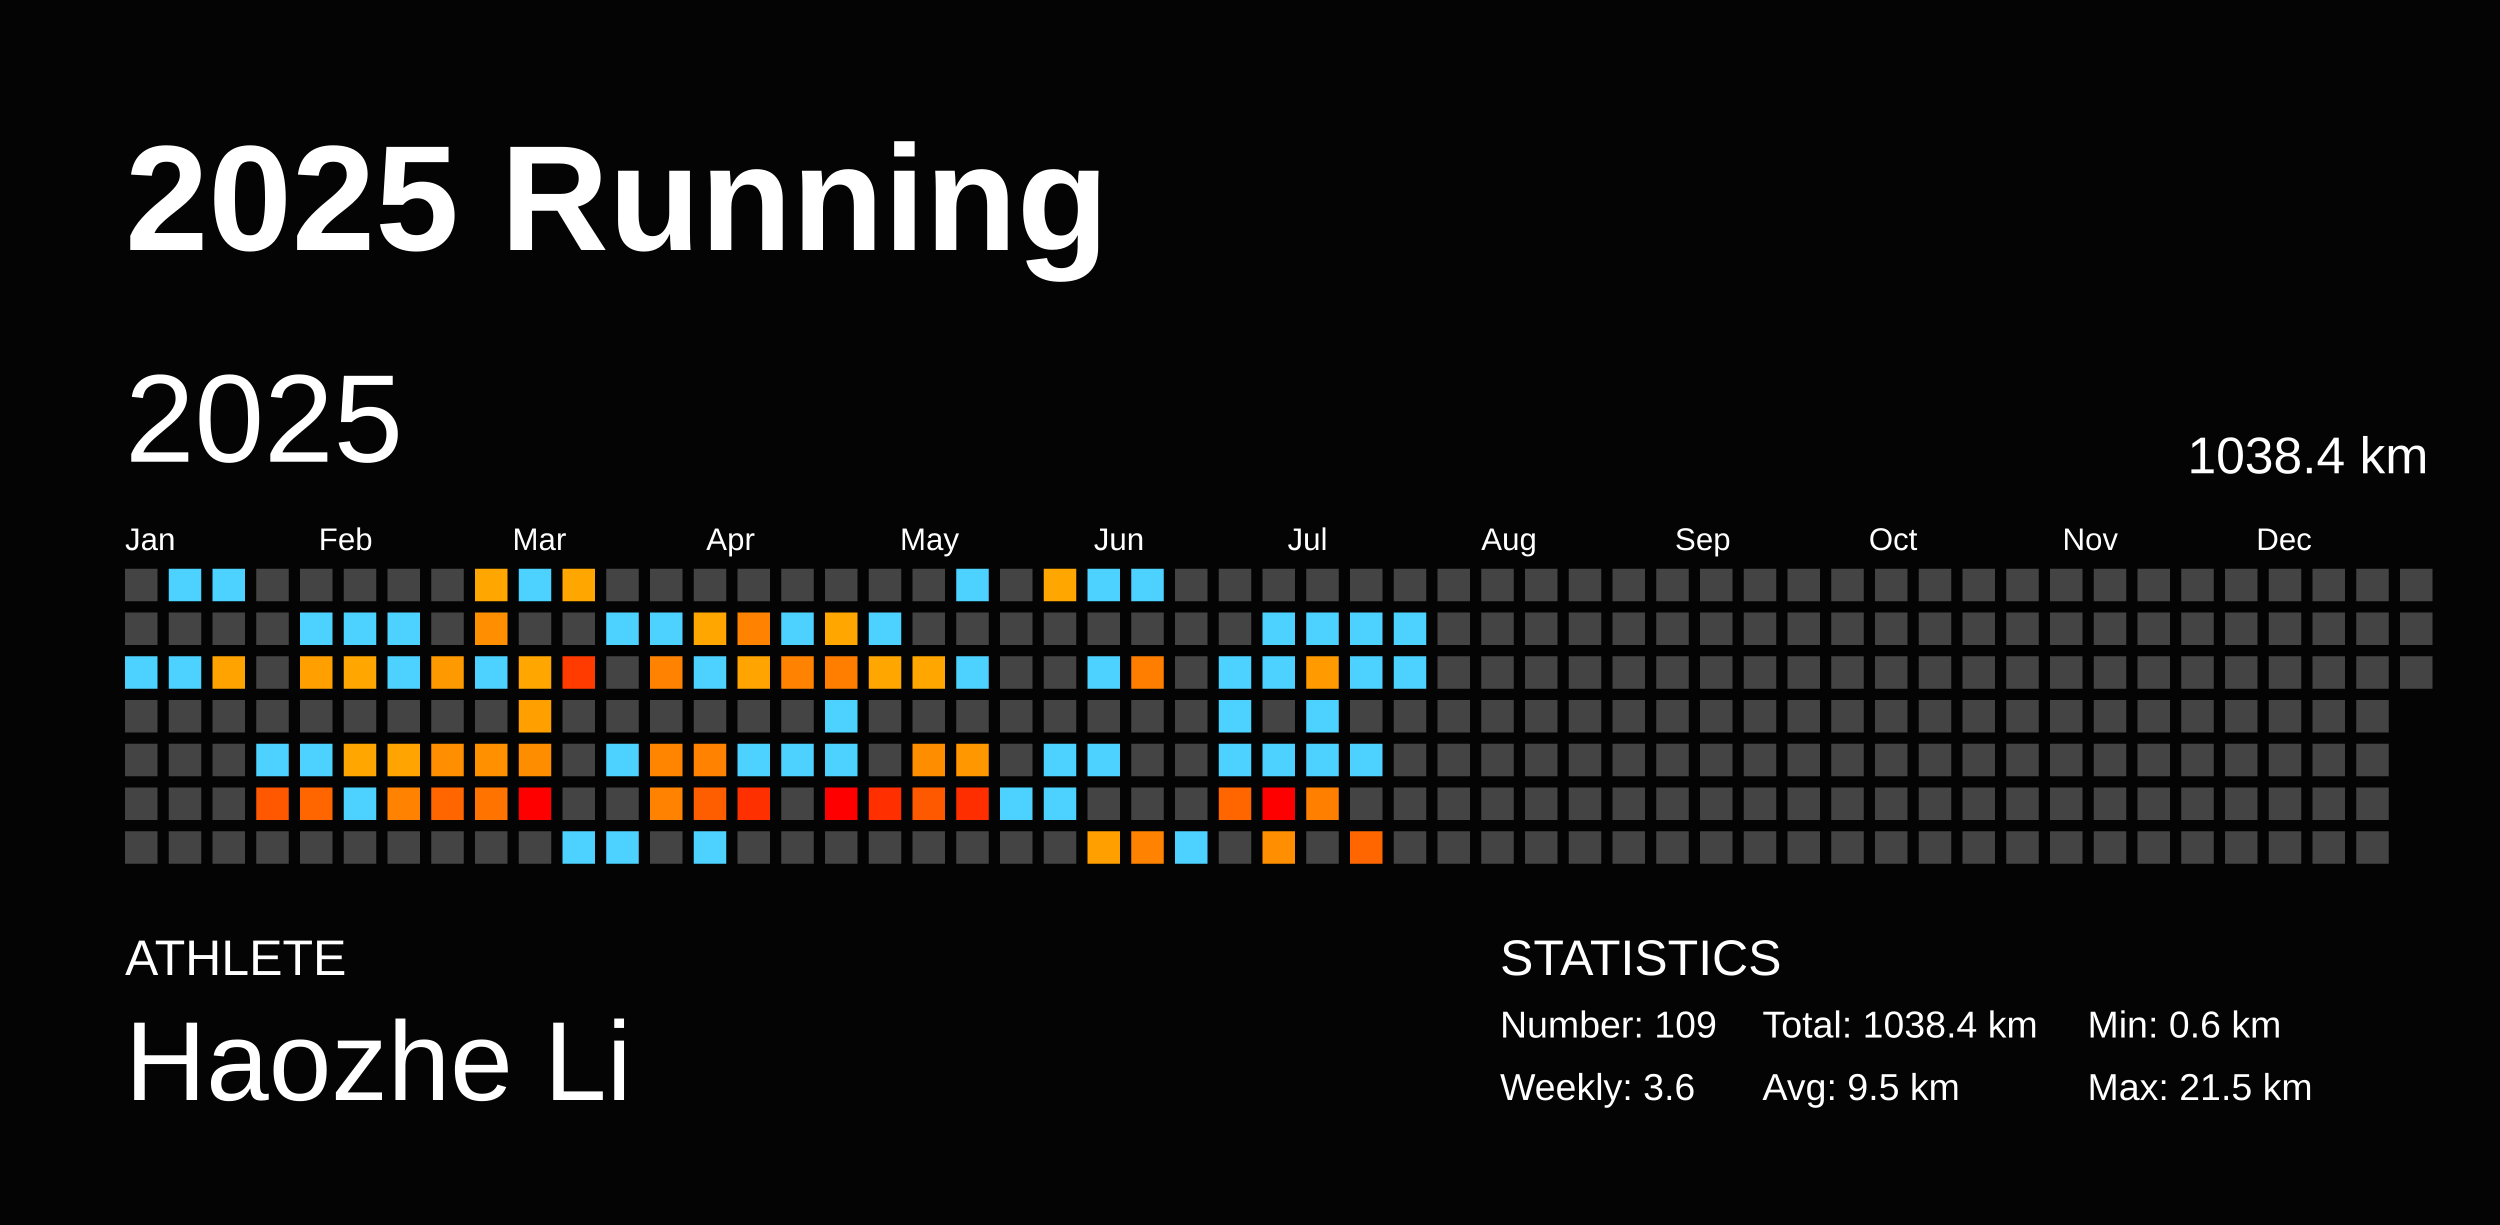
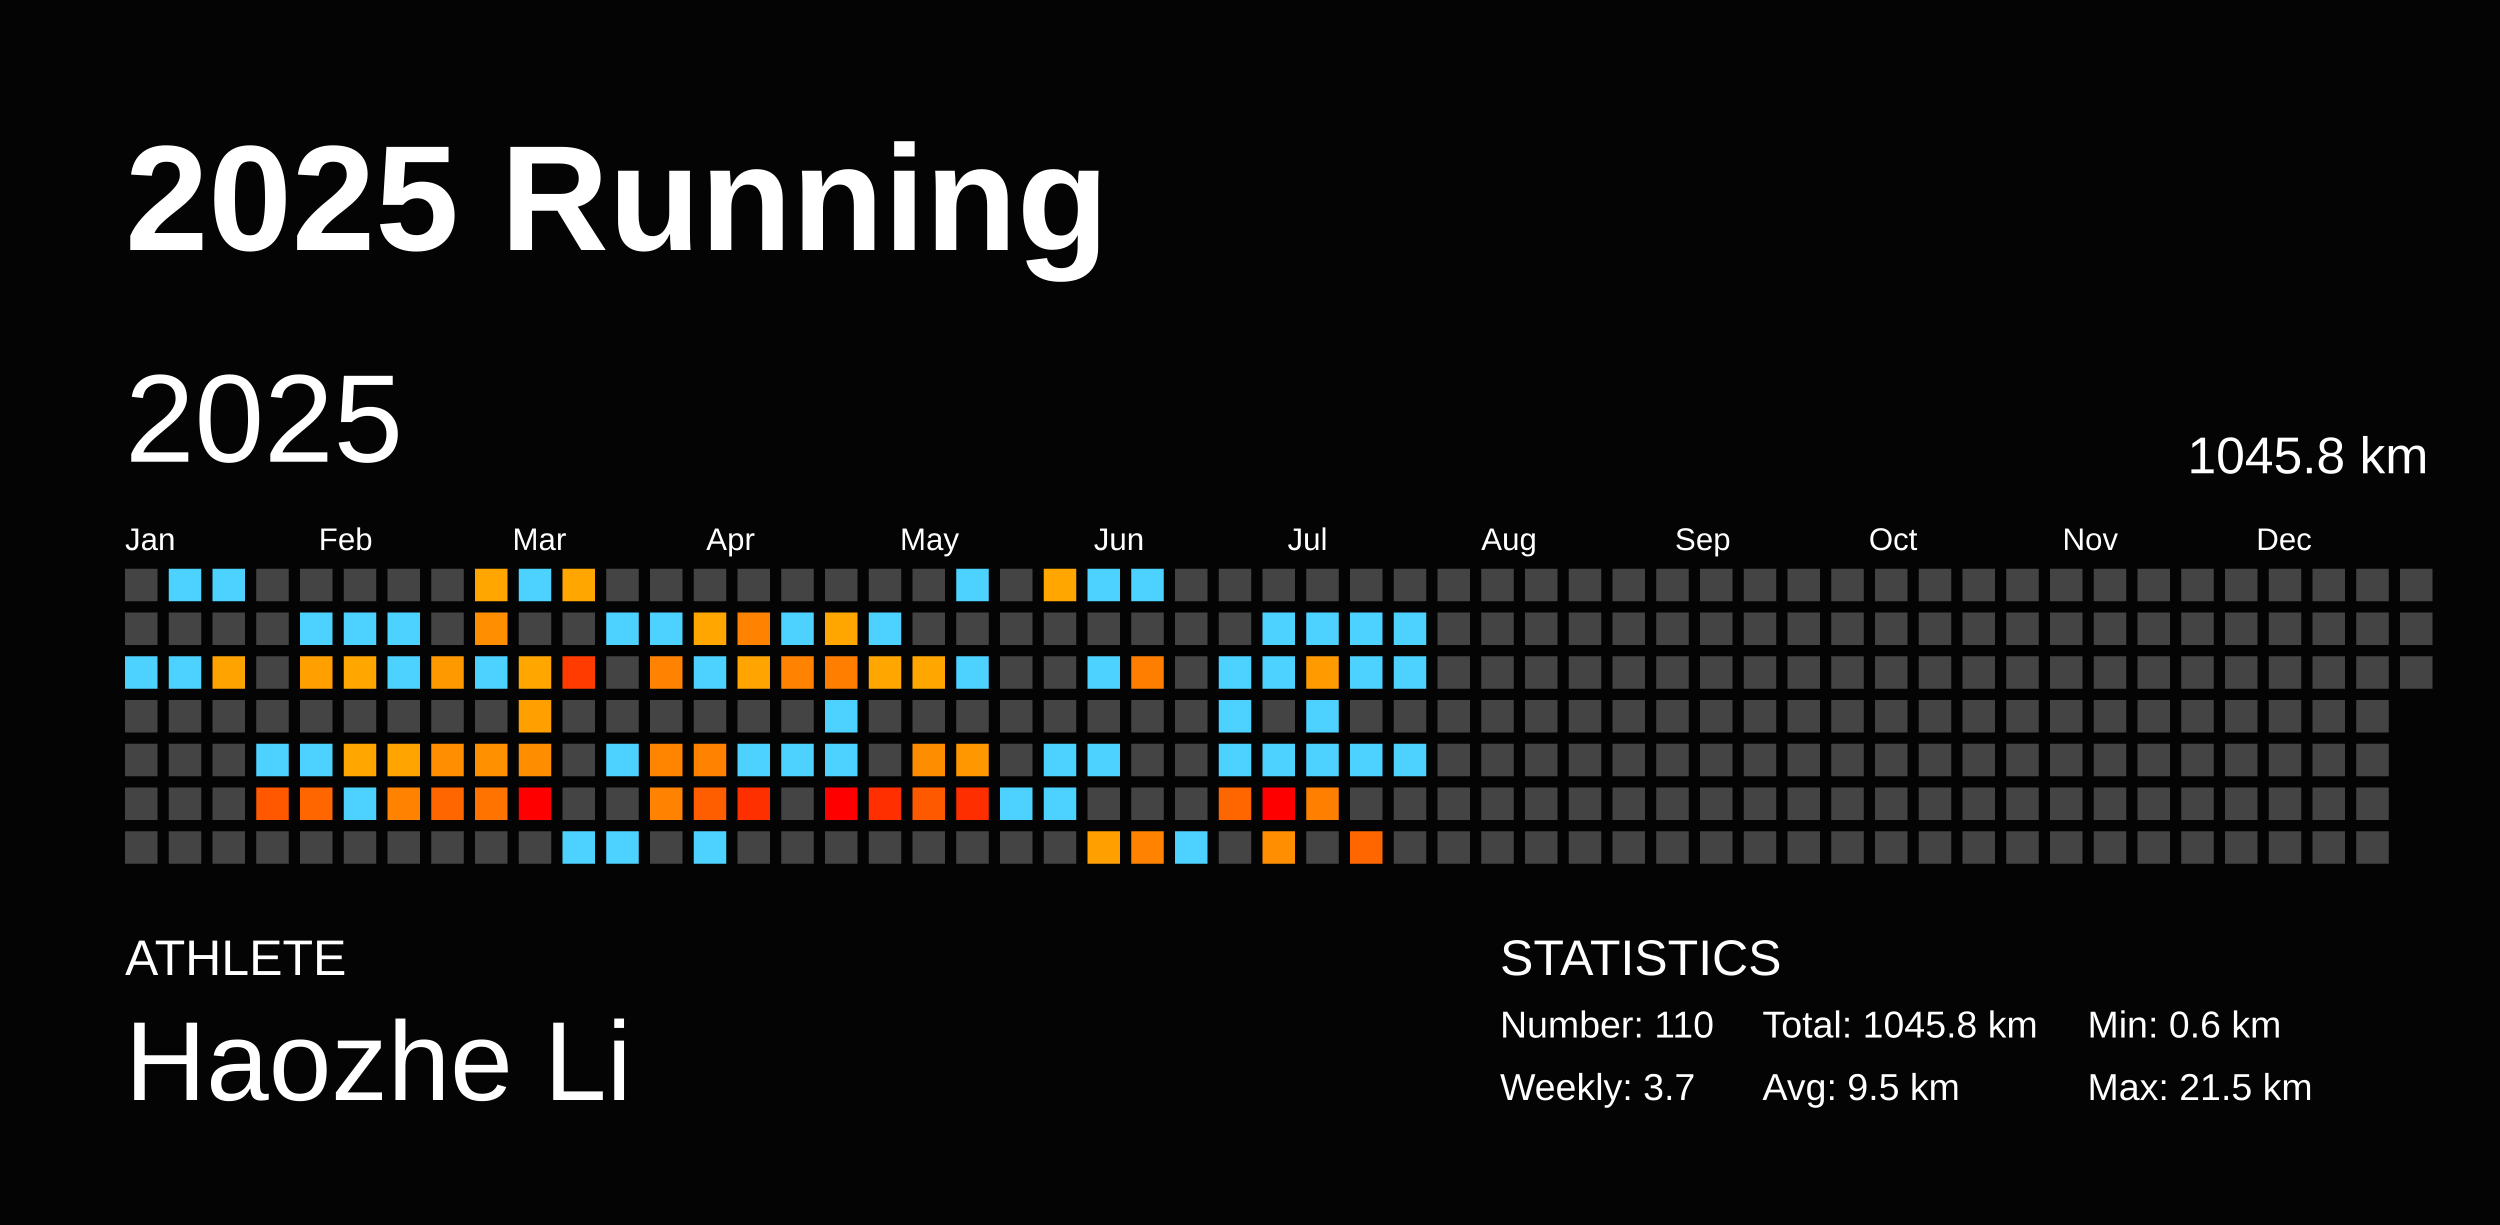
<svg xmlns="http://www.w3.org/2000/svg" baseProfile="full" height="98mm" version="1.1" viewBox="0,0,200,98" width="200mm">
  <defs />
  <rect fill="#040404" height="98" width="200" x="0" y="0" />
  <text fill="#FFFFFF" style="font-size:12px; font-family:Arial; font-weight:bold;" x="10" y="20">2025 Running</text>
  <text fill="#FFFFFF" style="font-size:4px; font-family:Arial" x="10" y="78">ATHLETE</text>
  <text fill="#FFFFFF" style="font-size:9px; font-family:Arial" x="10" y="88">Haozhe Li</text>
  <text fill="#FFFFFF" style="font-size:4px; font-family:Arial" x="120" y="78">STATISTICS</text>
-   <text fill="#FFFFFF" style="font-size:3px; font-family:Arial" x="120" y="83">Number: 109</text>
-   <text fill="#FFFFFF" style="font-size:3px; font-family:Arial" x="120" y="88">Weekly: 3.6</text>
-   <text fill="#FFFFFF" style="font-size:3px; font-family:Arial" x="141" y="83">Total: 1038.4 km</text>
+   <text fill="#FFFFFF" style="font-size:3px; font-family:Arial" x="120" y="83">Number: 110</text>
+   <text fill="#FFFFFF" style="font-size:3px; font-family:Arial" x="120" y="88">Weekly: 3.7</text>
+   <text fill="#FFFFFF" style="font-size:3px; font-family:Arial" x="141" y="83">Total: 1045.8 km</text>
  <text fill="#FFFFFF" style="font-size:3px; font-family:Arial" x="141" y="88">Avg: 9.5 km</text>
  <text fill="#FFFFFF" style="font-size:3px; font-family:Arial" x="167" y="83">Min: 0.6 km</text>
  <text fill="#FFFFFF" style="font-size:3px; font-family:Arial" x="167" y="88">Max: 21.5 km</text>
  <text dominant-baseline="hanging" fill="#FFFFFF" style="font-size:10.0px; font-family:Arial;" x="10" y="30">2025</text>
-   <text dominant-baseline="hanging" fill="#FFFFFF" style="font-size:4.125px; font-family:Arial;" x="175" y="35">1038.4 km</text>
+   <text dominant-baseline="hanging" fill="#FFFFFF" style="font-size:4.125px; font-family:Arial;" x="175" y="35">1045.8 km</text>
  <text fill="#FFFFFF" style="font-size:2.5px; font-family:Arial" x="10.0" y="44">Jan</text>
  <text fill="#FFFFFF" style="font-size:2.5px; font-family:Arial" x="25.5" y="44">Feb</text>
  <text fill="#FFFFFF" style="font-size:2.5px; font-family:Arial" x="41.0" y="44">Mar</text>
  <text fill="#FFFFFF" style="font-size:2.5px; font-family:Arial" x="56.5" y="44">Apr</text>
  <text fill="#FFFFFF" style="font-size:2.5px; font-family:Arial" x="72.0" y="44">May</text>
  <text fill="#FFFFFF" style="font-size:2.5px; font-family:Arial" x="87.5" y="44">Jun</text>
  <text fill="#FFFFFF" style="font-size:2.5px; font-family:Arial" x="103.0" y="44">Jul</text>
  <text fill="#FFFFFF" style="font-size:2.5px; font-family:Arial" x="118.5" y="44">Aug</text>
  <text fill="#FFFFFF" style="font-size:2.5px; font-family:Arial" x="134.0" y="44">Sep</text>
  <text fill="#FFFFFF" style="font-size:2.5px; font-family:Arial" x="149.5" y="44">Oct</text>
  <text fill="#FFFFFF" style="font-size:2.5px; font-family:Arial" x="165.0" y="44">Nov</text>
  <text fill="#FFFFFF" style="font-size:2.5px; font-family:Arial" x="180.5" y="44">Dec</text>
  <rect fill="#444444" height="2.6" width="2.6" x="10.0" y="45.5" />
  <rect fill="#444444" height="2.6" width="2.6" x="10.0" y="49.0" />
  <rect fill="#4dd2ff" height="2.6" width="2.6" x="10.0" y="52.5" />
  <rect fill="#444444" height="2.6" width="2.6" x="10.0" y="56.0" />
  <rect fill="#444444" height="2.6" width="2.6" x="10.0" y="59.5" />
  <rect fill="#444444" height="2.6" width="2.6" x="10.0" y="63.0" />
  <rect fill="#444444" height="2.6" width="2.6" x="10.0" y="66.5" />
  <rect fill="#4dd2ff" height="2.6" width="2.6" x="13.5" y="45.5" />
  <rect fill="#444444" height="2.6" width="2.6" x="13.5" y="49.0" />
  <rect fill="#4dd2ff" height="2.6" width="2.6" x="13.5" y="52.5" />
  <rect fill="#444444" height="2.6" width="2.6" x="13.5" y="56.0" />
  <rect fill="#444444" height="2.6" width="2.6" x="13.5" y="59.5" />
  <rect fill="#444444" height="2.6" width="2.6" x="13.5" y="63.0" />
  <rect fill="#444444" height="2.6" width="2.6" x="13.5" y="66.5" />
  <rect fill="#4dd2ff" height="2.6" width="2.6" x="17.0" y="45.5" />
  <rect fill="#444444" height="2.6" width="2.6" x="17.0" y="49.0" />
  <rect fill="#ffa300" height="2.6" width="2.6" x="17.0" y="52.5" />
  <rect fill="#444444" height="2.6" width="2.6" x="17.0" y="56.0" />
  <rect fill="#444444" height="2.6" width="2.6" x="17.0" y="59.5" />
  <rect fill="#444444" height="2.6" width="2.6" x="17.0" y="63.0" />
  <rect fill="#444444" height="2.6" width="2.6" x="17.0" y="66.5" />
  <rect fill="#444444" height="2.6" width="2.6" x="20.5" y="45.5" />
  <rect fill="#444444" height="2.6" width="2.6" x="20.5" y="49.0" />
  <rect fill="#444444" height="2.6" width="2.6" x="20.5" y="52.5" />
  <rect fill="#444444" height="2.6" width="2.6" x="20.5" y="56.0" />
  <rect fill="#4dd2ff" height="2.6" width="2.6" x="20.5" y="59.5" />
  <rect fill="#ff5800" height="2.6" width="2.6" x="20.5" y="63.0" />
  <rect fill="#444444" height="2.6" width="2.6" x="20.5" y="66.5" />
  <rect fill="#444444" height="2.6" width="2.6" x="24.0" y="45.5" />
  <rect fill="#4dd2ff" height="2.6" width="2.6" x="24.0" y="49.0" />
  <rect fill="#ffa000" height="2.6" width="2.6" x="24.0" y="52.5" />
  <rect fill="#444444" height="2.6" width="2.6" x="24.0" y="56.0" />
  <rect fill="#4dd2ff" height="2.6" width="2.6" x="24.0" y="59.5" />
  <rect fill="#ff6600" height="2.6" width="2.6" x="24.0" y="63.0" />
  <rect fill="#444444" height="2.6" width="2.6" x="24.0" y="66.5" />
  <rect fill="#444444" height="2.6" width="2.6" x="27.5" y="45.5" />
  <rect fill="#4dd2ff" height="2.6" width="2.6" x="27.5" y="49.0" />
  <rect fill="#ffa600" height="2.6" width="2.6" x="27.5" y="52.5" />
  <rect fill="#444444" height="2.6" width="2.6" x="27.5" y="56.0" />
  <rect fill="#ffa600" height="2.6" width="2.6" x="27.5" y="59.5" />
  <rect fill="#4dd2ff" height="2.6" width="2.6" x="27.5" y="63.0" />
  <rect fill="#444444" height="2.6" width="2.6" x="27.5" y="66.5" />
  <rect fill="#444444" height="2.6" width="2.6" x="31.0" y="45.5" />
  <rect fill="#4dd2ff" height="2.6" width="2.6" x="31.0" y="49.0" />
  <rect fill="#4dd2ff" height="2.6" width="2.6" x="31.0" y="52.5" />
  <rect fill="#444444" height="2.6" width="2.6" x="31.0" y="56.0" />
  <rect fill="#ffa400" height="2.6" width="2.6" x="31.0" y="59.5" />
  <rect fill="#ff8300" height="2.6" width="2.6" x="31.0" y="63.0" />
  <rect fill="#444444" height="2.6" width="2.6" x="31.0" y="66.5" />
  <rect fill="#444444" height="2.6" width="2.6" x="34.5" y="45.5" />
  <rect fill="#444444" height="2.6" width="2.6" x="34.5" y="49.0" />
  <rect fill="#ff9900" height="2.6" width="2.6" x="34.5" y="52.5" />
  <rect fill="#444444" height="2.6" width="2.6" x="34.5" y="56.0" />
  <rect fill="#ff8f00" height="2.6" width="2.6" x="34.5" y="59.5" />
  <rect fill="#ff6600" height="2.6" width="2.6" x="34.5" y="63.0" />
  <rect fill="#444444" height="2.6" width="2.6" x="34.5" y="66.5" />
  <rect fill="#ffa700" height="2.6" width="2.6" x="38.0" y="45.5" />
  <rect fill="#ff8f00" height="2.6" width="2.6" x="38.0" y="49.0" />
  <rect fill="#4dd2ff" height="2.6" width="2.6" x="38.0" y="52.5" />
  <rect fill="#444444" height="2.6" width="2.6" x="38.0" y="56.0" />
  <rect fill="#ff9100" height="2.6" width="2.6" x="38.0" y="59.5" />
  <rect fill="#ff7400" height="2.6" width="2.6" x="38.0" y="63.0" />
  <rect fill="#444444" height="2.6" width="2.6" x="38.0" y="66.5" />
  <rect fill="#4dd2ff" height="2.6" width="2.6" x="41.5" y="45.5" />
  <rect fill="#444444" height="2.6" width="2.6" x="41.5" y="49.0" />
  <rect fill="#ffa700" height="2.6" width="2.6" x="41.5" y="52.5" />
  <rect fill="#ff9f00" height="2.6" width="2.6" x="41.5" y="56.0" />
  <rect fill="#ff8d00" height="2.6" width="2.6" x="41.5" y="59.5" />
  <rect fill="red" height="2.6" width="2.6" x="41.5" y="63.0" />
  <rect fill="#444444" height="2.6" width="2.6" x="41.5" y="66.5" />
  <rect fill="#ffa700" height="2.6" width="2.6" x="45.0" y="45.5" />
  <rect fill="#444444" height="2.6" width="2.6" x="45.0" y="49.0" />
  <rect fill="#ff3b00" height="2.6" width="2.6" x="45.0" y="52.5" />
  <rect fill="#444444" height="2.6" width="2.6" x="45.0" y="56.0" />
  <rect fill="#444444" height="2.6" width="2.6" x="45.0" y="59.5" />
  <rect fill="#444444" height="2.6" width="2.6" x="45.0" y="63.0" />
  <rect fill="#4dd2ff" height="2.6" width="2.6" x="45.0" y="66.5" />
  <rect fill="#444444" height="2.6" width="2.6" x="48.5" y="45.5" />
  <rect fill="#4dd2ff" height="2.6" width="2.6" x="48.5" y="49.0" />
  <rect fill="#444444" height="2.6" width="2.6" x="48.5" y="52.5" />
  <rect fill="#444444" height="2.6" width="2.6" x="48.5" y="56.0" />
  <rect fill="#4dd2ff" height="2.6" width="2.6" x="48.5" y="59.5" />
  <rect fill="#444444" height="2.6" width="2.6" x="48.5" y="63.0" />
  <rect fill="#4dd2ff" height="2.6" width="2.6" x="48.5" y="66.5" />
  <rect fill="#444444" height="2.6" width="2.6" x="52.0" y="45.5" />
  <rect fill="#4dd2ff" height="2.6" width="2.6" x="52.0" y="49.0" />
  <rect fill="#ff8300" height="2.6" width="2.6" x="52.0" y="52.5" />
  <rect fill="#444444" height="2.6" width="2.6" x="52.0" y="56.0" />
  <rect fill="#ff8400" height="2.6" width="2.6" x="52.0" y="59.5" />
  <rect fill="#ff8300" height="2.6" width="2.6" x="52.0" y="63.0" />
  <rect fill="#444444" height="2.6" width="2.6" x="52.0" y="66.5" />
  <rect fill="#444444" height="2.6" width="2.6" x="55.5" y="45.5" />
  <rect fill="#ffa600" height="2.6" width="2.6" x="55.5" y="49.0" />
  <rect fill="#4dd2ff" height="2.6" width="2.6" x="55.5" y="52.5" />
  <rect fill="#444444" height="2.6" width="2.6" x="55.5" y="56.0" />
  <rect fill="#ff8300" height="2.6" width="2.6" x="55.5" y="59.5" />
  <rect fill="#ff5e00" height="2.6" width="2.6" x="55.5" y="63.0" />
  <rect fill="#4dd2ff" height="2.6" width="2.6" x="55.5" y="66.5" />
  <rect fill="#444444" height="2.6" width="2.6" x="59.0" y="45.5" />
  <rect fill="#ff8200" height="2.6" width="2.6" x="59.0" y="49.0" />
  <rect fill="#ffa400" height="2.6" width="2.6" x="59.0" y="52.5" />
  <rect fill="#444444" height="2.6" width="2.6" x="59.0" y="56.0" />
  <rect fill="#4dd2ff" height="2.6" width="2.6" x="59.0" y="59.5" />
  <rect fill="#ff3000" height="2.6" width="2.6" x="59.0" y="63.0" />
  <rect fill="#444444" height="2.6" width="2.6" x="59.0" y="66.5" />
  <rect fill="#444444" height="2.6" width="2.6" x="62.5" y="45.5" />
  <rect fill="#4dd2ff" height="2.6" width="2.6" x="62.5" y="49.0" />
  <rect fill="#ff8300" height="2.6" width="2.6" x="62.5" y="52.5" />
  <rect fill="#444444" height="2.6" width="2.6" x="62.5" y="56.0" />
  <rect fill="#4dd2ff" height="2.6" width="2.6" x="62.5" y="59.5" />
  <rect fill="#444444" height="2.6" width="2.6" x="62.5" y="63.0" />
  <rect fill="#444444" height="2.6" width="2.6" x="62.5" y="66.5" />
  <rect fill="#444444" height="2.6" width="2.6" x="66.0" y="45.5" />
  <rect fill="#ffa600" height="2.6" width="2.6" x="66.0" y="49.0" />
  <rect fill="#ff7e00" height="2.6" width="2.6" x="66.0" y="52.5" />
  <rect fill="#4dd2ff" height="2.6" width="2.6" x="66.0" y="56.0" />
  <rect fill="#4dd2ff" height="2.6" width="2.6" x="66.0" y="59.5" />
  <rect fill="red" height="2.6" width="2.6" x="66.0" y="63.0" />
  <rect fill="#444444" height="2.6" width="2.6" x="66.0" y="66.5" />
  <rect fill="#444444" height="2.6" width="2.6" x="69.5" y="45.5" />
  <rect fill="#4dd2ff" height="2.6" width="2.6" x="69.5" y="49.0" />
  <rect fill="#ffa700" height="2.6" width="2.6" x="69.5" y="52.5" />
  <rect fill="#444444" height="2.6" width="2.6" x="69.5" y="56.0" />
  <rect fill="#444444" height="2.6" width="2.6" x="69.5" y="59.5" />
  <rect fill="#ff2f00" height="2.6" width="2.6" x="69.5" y="63.0" />
  <rect fill="#444444" height="2.6" width="2.6" x="69.5" y="66.5" />
  <rect fill="#444444" height="2.6" width="2.6" x="73.0" y="45.5" />
  <rect fill="#444444" height="2.6" width="2.6" x="73.0" y="49.0" />
  <rect fill="#ffa700" height="2.6" width="2.6" x="73.0" y="52.5" />
  <rect fill="#444444" height="2.6" width="2.6" x="73.0" y="56.0" />
  <rect fill="#ff8d00" height="2.6" width="2.6" x="73.0" y="59.5" />
  <rect fill="#ff5900" height="2.6" width="2.6" x="73.0" y="63.0" />
  <rect fill="#444444" height="2.6" width="2.6" x="73.0" y="66.5" />
  <rect fill="#4dd2ff" height="2.6" width="2.6" x="76.5" y="45.5" />
  <rect fill="#444444" height="2.6" width="2.6" x="76.5" y="49.0" />
  <rect fill="#4dd2ff" height="2.6" width="2.6" x="76.5" y="52.5" />
  <rect fill="#444444" height="2.6" width="2.6" x="76.5" y="56.0" />
  <rect fill="#ff9700" height="2.6" width="2.6" x="76.5" y="59.5" />
  <rect fill="#ff2e00" height="2.6" width="2.6" x="76.5" y="63.0" />
  <rect fill="#444444" height="2.6" width="2.6" x="76.5" y="66.5" />
  <rect fill="#444444" height="2.6" width="2.6" x="80.0" y="45.5" />
  <rect fill="#444444" height="2.6" width="2.6" x="80.0" y="49.0" />
  <rect fill="#444444" height="2.6" width="2.6" x="80.0" y="52.5" />
  <rect fill="#444444" height="2.6" width="2.6" x="80.0" y="56.0" />
  <rect fill="#444444" height="2.6" width="2.6" x="80.0" y="59.5" />
  <rect fill="#4dd2ff" height="2.6" width="2.6" x="80.0" y="63.0" />
  <rect fill="#444444" height="2.6" width="2.6" x="80.0" y="66.5" />
  <rect fill="#ffa700" height="2.6" width="2.6" x="83.5" y="45.5" />
  <rect fill="#444444" height="2.6" width="2.6" x="83.5" y="49.0" />
  <rect fill="#444444" height="2.6" width="2.6" x="83.5" y="52.5" />
  <rect fill="#444444" height="2.6" width="2.6" x="83.5" y="56.0" />
  <rect fill="#4dd2ff" height="2.6" width="2.6" x="83.5" y="59.5" />
  <rect fill="#4dd2ff" height="2.6" width="2.6" x="83.5" y="63.0" />
  <rect fill="#444444" height="2.6" width="2.6" x="83.5" y="66.5" />
  <rect fill="#4dd2ff" height="2.6" width="2.6" x="87.0" y="45.5" />
  <rect fill="#444444" height="2.6" width="2.6" x="87.0" y="49.0" />
  <rect fill="#4dd2ff" height="2.6" width="2.6" x="87.0" y="52.5" />
  <rect fill="#444444" height="2.6" width="2.6" x="87.0" y="56.0" />
  <rect fill="#4dd2ff" height="2.6" width="2.6" x="87.0" y="59.5" />
  <rect fill="#444444" height="2.6" width="2.6" x="87.0" y="63.0" />
  <rect fill="#ffa000" height="2.6" width="2.6" x="87.0" y="66.5" />
  <rect fill="#4dd2ff" height="2.6" width="2.6" x="90.5" y="45.5" />
  <rect fill="#444444" height="2.6" width="2.6" x="90.5" y="49.0" />
  <rect fill="#ff7e00" height="2.6" width="2.6" x="90.5" y="52.5" />
  <rect fill="#444444" height="2.6" width="2.6" x="90.5" y="56.0" />
  <rect fill="#444444" height="2.6" width="2.6" x="90.5" y="59.5" />
  <rect fill="#444444" height="2.6" width="2.6" x="90.5" y="63.0" />
  <rect fill="#ff8200" height="2.6" width="2.6" x="90.5" y="66.5" />
  <rect fill="#444444" height="2.6" width="2.6" x="94.0" y="45.5" />
  <rect fill="#444444" height="2.6" width="2.6" x="94.0" y="49.0" />
  <rect fill="#444444" height="2.6" width="2.6" x="94.0" y="52.5" />
  <rect fill="#444444" height="2.6" width="2.6" x="94.0" y="56.0" />
  <rect fill="#444444" height="2.6" width="2.6" x="94.0" y="59.5" />
  <rect fill="#444444" height="2.6" width="2.6" x="94.0" y="63.0" />
  <rect fill="#4dd2ff" height="2.6" width="2.6" x="94.0" y="66.5" />
  <rect fill="#444444" height="2.6" width="2.6" x="97.5" y="45.5" />
  <rect fill="#444444" height="2.6" width="2.6" x="97.5" y="49.0" />
  <rect fill="#4dd2ff" height="2.6" width="2.6" x="97.5" y="52.5" />
  <rect fill="#4dd2ff" height="2.6" width="2.6" x="97.5" y="56.0" />
  <rect fill="#4dd2ff" height="2.6" width="2.6" x="97.5" y="59.5" />
  <rect fill="#ff6600" height="2.6" width="2.6" x="97.5" y="63.0" />
  <rect fill="#444444" height="2.6" width="2.6" x="97.5" y="66.5" />
  <rect fill="#444444" height="2.6" width="2.6" x="101.0" y="45.5" />
  <rect fill="#4dd2ff" height="2.6" width="2.6" x="101.0" y="49.0" />
  <rect fill="#4dd2ff" height="2.6" width="2.6" x="101.0" y="52.5" />
  <rect fill="#444444" height="2.6" width="2.6" x="101.0" y="56.0" />
  <rect fill="#4dd2ff" height="2.6" width="2.6" x="101.0" y="59.5" />
  <rect fill="red" height="2.6" width="2.6" x="101.0" y="63.0" />
  <rect fill="#ff8f00" height="2.6" width="2.6" x="101.0" y="66.5" />
  <rect fill="#444444" height="2.6" width="2.6" x="104.5" y="45.5" />
  <rect fill="#4dd2ff" height="2.6" width="2.6" x="104.5" y="49.0" />
  <rect fill="#ff9a00" height="2.6" width="2.6" x="104.5" y="52.5" />
  <rect fill="#4dd2ff" height="2.6" width="2.6" x="104.5" y="56.0" />
  <rect fill="#4dd2ff" height="2.6" width="2.6" x="104.5" y="59.5" />
  <rect fill="#ff8000" height="2.6" width="2.6" x="104.5" y="63.0" />
  <rect fill="#444444" height="2.6" width="2.6" x="104.5" y="66.5" />
  <rect fill="#444444" height="2.6" width="2.6" x="108.0" y="45.5" />
  <rect fill="#4dd2ff" height="2.6" width="2.6" x="108.0" y="49.0" />
  <rect fill="#4dd2ff" height="2.6" width="2.6" x="108.0" y="52.5" />
  <rect fill="#444444" height="2.6" width="2.6" x="108.0" y="56.0" />
  <rect fill="#4dd2ff" height="2.6" width="2.6" x="108.0" y="59.5" />
  <rect fill="#444444" height="2.6" width="2.6" x="108.0" y="63.0" />
  <rect fill="#ff6600" height="2.6" width="2.6" x="108.0" y="66.5" />
  <rect fill="#444444" height="2.6" width="2.6" x="111.5" y="45.5" />
  <rect fill="#4dd2ff" height="2.6" width="2.6" x="111.5" y="49.0" />
  <rect fill="#4dd2ff" height="2.6" width="2.6" x="111.5" y="52.5" />
  <rect fill="#444444" height="2.6" width="2.6" x="111.5" y="56.0" />
-   <rect fill="#444444" height="2.6" width="2.6" x="111.5" y="59.5" />
+   <rect fill="#4dd2ff" height="2.6" width="2.6" x="111.5" y="59.5" />
  <rect fill="#444444" height="2.6" width="2.6" x="111.5" y="63.0" />
  <rect fill="#444444" height="2.6" width="2.6" x="111.5" y="66.5" />
  <rect fill="#444444" height="2.6" width="2.6" x="115.0" y="45.5" />
  <rect fill="#444444" height="2.6" width="2.6" x="115.0" y="49.0" />
  <rect fill="#444444" height="2.6" width="2.6" x="115.0" y="52.5" />
  <rect fill="#444444" height="2.6" width="2.6" x="115.0" y="56.0" />
  <rect fill="#444444" height="2.6" width="2.6" x="115.0" y="59.5" />
  <rect fill="#444444" height="2.6" width="2.6" x="115.0" y="63.0" />
  <rect fill="#444444" height="2.6" width="2.6" x="115.0" y="66.5" />
  <rect fill="#444444" height="2.6" width="2.6" x="118.5" y="45.5" />
  <rect fill="#444444" height="2.6" width="2.6" x="118.5" y="49.0" />
  <rect fill="#444444" height="2.6" width="2.6" x="118.5" y="52.5" />
  <rect fill="#444444" height="2.6" width="2.6" x="118.5" y="56.0" />
  <rect fill="#444444" height="2.6" width="2.6" x="118.5" y="59.5" />
  <rect fill="#444444" height="2.6" width="2.6" x="118.5" y="63.0" />
  <rect fill="#444444" height="2.6" width="2.6" x="118.5" y="66.5" />
  <rect fill="#444444" height="2.6" width="2.6" x="122.0" y="45.5" />
  <rect fill="#444444" height="2.6" width="2.6" x="122.0" y="49.0" />
  <rect fill="#444444" height="2.6" width="2.6" x="122.0" y="52.5" />
  <rect fill="#444444" height="2.6" width="2.6" x="122.0" y="56.0" />
  <rect fill="#444444" height="2.6" width="2.6" x="122.0" y="59.5" />
  <rect fill="#444444" height="2.6" width="2.6" x="122.0" y="63.0" />
  <rect fill="#444444" height="2.6" width="2.6" x="122.0" y="66.5" />
  <rect fill="#444444" height="2.6" width="2.6" x="125.5" y="45.5" />
  <rect fill="#444444" height="2.6" width="2.6" x="125.5" y="49.0" />
  <rect fill="#444444" height="2.6" width="2.6" x="125.5" y="52.5" />
  <rect fill="#444444" height="2.6" width="2.6" x="125.5" y="56.0" />
  <rect fill="#444444" height="2.6" width="2.6" x="125.5" y="59.5" />
  <rect fill="#444444" height="2.6" width="2.6" x="125.5" y="63.0" />
  <rect fill="#444444" height="2.6" width="2.6" x="125.5" y="66.5" />
  <rect fill="#444444" height="2.6" width="2.6" x="129.0" y="45.5" />
  <rect fill="#444444" height="2.6" width="2.6" x="129.0" y="49.0" />
  <rect fill="#444444" height="2.6" width="2.6" x="129.0" y="52.5" />
  <rect fill="#444444" height="2.6" width="2.6" x="129.0" y="56.0" />
  <rect fill="#444444" height="2.6" width="2.6" x="129.0" y="59.5" />
  <rect fill="#444444" height="2.6" width="2.6" x="129.0" y="63.0" />
  <rect fill="#444444" height="2.6" width="2.6" x="129.0" y="66.5" />
  <rect fill="#444444" height="2.6" width="2.6" x="132.5" y="45.5" />
  <rect fill="#444444" height="2.6" width="2.6" x="132.5" y="49.0" />
  <rect fill="#444444" height="2.6" width="2.6" x="132.5" y="52.5" />
  <rect fill="#444444" height="2.6" width="2.6" x="132.5" y="56.0" />
  <rect fill="#444444" height="2.6" width="2.6" x="132.5" y="59.5" />
  <rect fill="#444444" height="2.6" width="2.6" x="132.5" y="63.0" />
  <rect fill="#444444" height="2.6" width="2.6" x="132.5" y="66.5" />
  <rect fill="#444444" height="2.6" width="2.6" x="136.0" y="45.5" />
  <rect fill="#444444" height="2.6" width="2.6" x="136.0" y="49.0" />
  <rect fill="#444444" height="2.6" width="2.6" x="136.0" y="52.5" />
  <rect fill="#444444" height="2.6" width="2.6" x="136.0" y="56.0" />
  <rect fill="#444444" height="2.6" width="2.6" x="136.0" y="59.5" />
  <rect fill="#444444" height="2.6" width="2.6" x="136.0" y="63.0" />
  <rect fill="#444444" height="2.6" width="2.6" x="136.0" y="66.5" />
  <rect fill="#444444" height="2.6" width="2.6" x="139.5" y="45.5" />
  <rect fill="#444444" height="2.6" width="2.6" x="139.5" y="49.0" />
  <rect fill="#444444" height="2.6" width="2.6" x="139.5" y="52.5" />
  <rect fill="#444444" height="2.6" width="2.6" x="139.5" y="56.0" />
  <rect fill="#444444" height="2.6" width="2.6" x="139.5" y="59.5" />
  <rect fill="#444444" height="2.6" width="2.6" x="139.5" y="63.0" />
  <rect fill="#444444" height="2.6" width="2.6" x="139.5" y="66.5" />
  <rect fill="#444444" height="2.6" width="2.6" x="143.0" y="45.5" />
  <rect fill="#444444" height="2.6" width="2.6" x="143.0" y="49.0" />
  <rect fill="#444444" height="2.6" width="2.6" x="143.0" y="52.5" />
  <rect fill="#444444" height="2.6" width="2.6" x="143.0" y="56.0" />
  <rect fill="#444444" height="2.6" width="2.6" x="143.0" y="59.5" />
  <rect fill="#444444" height="2.6" width="2.6" x="143.0" y="63.0" />
  <rect fill="#444444" height="2.6" width="2.6" x="143.0" y="66.5" />
  <rect fill="#444444" height="2.6" width="2.6" x="146.5" y="45.5" />
  <rect fill="#444444" height="2.6" width="2.6" x="146.5" y="49.0" />
  <rect fill="#444444" height="2.6" width="2.6" x="146.5" y="52.5" />
  <rect fill="#444444" height="2.6" width="2.6" x="146.5" y="56.0" />
  <rect fill="#444444" height="2.6" width="2.6" x="146.5" y="59.5" />
  <rect fill="#444444" height="2.6" width="2.6" x="146.5" y="63.0" />
  <rect fill="#444444" height="2.6" width="2.6" x="146.5" y="66.5" />
  <rect fill="#444444" height="2.6" width="2.6" x="150.0" y="45.5" />
  <rect fill="#444444" height="2.6" width="2.6" x="150.0" y="49.0" />
  <rect fill="#444444" height="2.6" width="2.6" x="150.0" y="52.5" />
  <rect fill="#444444" height="2.6" width="2.6" x="150.0" y="56.0" />
  <rect fill="#444444" height="2.6" width="2.6" x="150.0" y="59.5" />
  <rect fill="#444444" height="2.6" width="2.6" x="150.0" y="63.0" />
  <rect fill="#444444" height="2.6" width="2.6" x="150.0" y="66.5" />
  <rect fill="#444444" height="2.6" width="2.6" x="153.5" y="45.5" />
  <rect fill="#444444" height="2.6" width="2.6" x="153.5" y="49.0" />
  <rect fill="#444444" height="2.6" width="2.6" x="153.5" y="52.5" />
  <rect fill="#444444" height="2.6" width="2.6" x="153.5" y="56.0" />
  <rect fill="#444444" height="2.6" width="2.6" x="153.5" y="59.5" />
  <rect fill="#444444" height="2.6" width="2.6" x="153.5" y="63.0" />
  <rect fill="#444444" height="2.6" width="2.6" x="153.5" y="66.5" />
  <rect fill="#444444" height="2.6" width="2.6" x="157.0" y="45.5" />
  <rect fill="#444444" height="2.6" width="2.6" x="157.0" y="49.0" />
  <rect fill="#444444" height="2.6" width="2.6" x="157.0" y="52.5" />
  <rect fill="#444444" height="2.6" width="2.6" x="157.0" y="56.0" />
  <rect fill="#444444" height="2.6" width="2.6" x="157.0" y="59.5" />
  <rect fill="#444444" height="2.6" width="2.6" x="157.0" y="63.0" />
  <rect fill="#444444" height="2.6" width="2.6" x="157.0" y="66.5" />
  <rect fill="#444444" height="2.6" width="2.6" x="160.5" y="45.5" />
  <rect fill="#444444" height="2.6" width="2.6" x="160.5" y="49.0" />
  <rect fill="#444444" height="2.6" width="2.6" x="160.5" y="52.5" />
  <rect fill="#444444" height="2.6" width="2.6" x="160.5" y="56.0" />
  <rect fill="#444444" height="2.6" width="2.6" x="160.5" y="59.5" />
  <rect fill="#444444" height="2.6" width="2.6" x="160.5" y="63.0" />
  <rect fill="#444444" height="2.6" width="2.6" x="160.5" y="66.5" />
  <rect fill="#444444" height="2.6" width="2.6" x="164.0" y="45.5" />
  <rect fill="#444444" height="2.6" width="2.6" x="164.0" y="49.0" />
  <rect fill="#444444" height="2.6" width="2.6" x="164.0" y="52.5" />
  <rect fill="#444444" height="2.6" width="2.6" x="164.0" y="56.0" />
  <rect fill="#444444" height="2.6" width="2.6" x="164.0" y="59.5" />
  <rect fill="#444444" height="2.6" width="2.6" x="164.0" y="63.0" />
  <rect fill="#444444" height="2.6" width="2.6" x="164.0" y="66.5" />
  <rect fill="#444444" height="2.6" width="2.6" x="167.5" y="45.5" />
  <rect fill="#444444" height="2.6" width="2.6" x="167.5" y="49.0" />
  <rect fill="#444444" height="2.6" width="2.6" x="167.5" y="52.5" />
  <rect fill="#444444" height="2.6" width="2.6" x="167.5" y="56.0" />
  <rect fill="#444444" height="2.6" width="2.6" x="167.5" y="59.5" />
  <rect fill="#444444" height="2.6" width="2.6" x="167.5" y="63.0" />
  <rect fill="#444444" height="2.6" width="2.6" x="167.5" y="66.5" />
  <rect fill="#444444" height="2.6" width="2.6" x="171.0" y="45.5" />
  <rect fill="#444444" height="2.6" width="2.6" x="171.0" y="49.0" />
  <rect fill="#444444" height="2.6" width="2.6" x="171.0" y="52.5" />
  <rect fill="#444444" height="2.6" width="2.6" x="171.0" y="56.0" />
  <rect fill="#444444" height="2.6" width="2.6" x="171.0" y="59.5" />
  <rect fill="#444444" height="2.6" width="2.6" x="171.0" y="63.0" />
  <rect fill="#444444" height="2.6" width="2.6" x="171.0" y="66.5" />
  <rect fill="#444444" height="2.6" width="2.6" x="174.5" y="45.5" />
  <rect fill="#444444" height="2.6" width="2.6" x="174.5" y="49.0" />
  <rect fill="#444444" height="2.6" width="2.6" x="174.5" y="52.5" />
  <rect fill="#444444" height="2.6" width="2.6" x="174.5" y="56.0" />
  <rect fill="#444444" height="2.6" width="2.6" x="174.5" y="59.5" />
  <rect fill="#444444" height="2.6" width="2.6" x="174.5" y="63.0" />
  <rect fill="#444444" height="2.6" width="2.6" x="174.5" y="66.5" />
  <rect fill="#444444" height="2.6" width="2.6" x="178.0" y="45.5" />
  <rect fill="#444444" height="2.6" width="2.6" x="178.0" y="49.0" />
  <rect fill="#444444" height="2.6" width="2.6" x="178.0" y="52.5" />
  <rect fill="#444444" height="2.6" width="2.6" x="178.0" y="56.0" />
  <rect fill="#444444" height="2.6" width="2.6" x="178.0" y="59.5" />
  <rect fill="#444444" height="2.6" width="2.6" x="178.0" y="63.0" />
  <rect fill="#444444" height="2.6" width="2.6" x="178.0" y="66.5" />
  <rect fill="#444444" height="2.6" width="2.6" x="181.5" y="45.5" />
  <rect fill="#444444" height="2.6" width="2.6" x="181.5" y="49.0" />
  <rect fill="#444444" height="2.6" width="2.6" x="181.5" y="52.5" />
  <rect fill="#444444" height="2.6" width="2.6" x="181.5" y="56.0" />
  <rect fill="#444444" height="2.6" width="2.6" x="181.5" y="59.5" />
  <rect fill="#444444" height="2.6" width="2.6" x="181.5" y="63.0" />
  <rect fill="#444444" height="2.6" width="2.6" x="181.5" y="66.5" />
  <rect fill="#444444" height="2.6" width="2.6" x="185.0" y="45.5" />
  <rect fill="#444444" height="2.6" width="2.6" x="185.0" y="49.0" />
  <rect fill="#444444" height="2.6" width="2.6" x="185.0" y="52.5" />
  <rect fill="#444444" height="2.6" width="2.6" x="185.0" y="56.0" />
  <rect fill="#444444" height="2.6" width="2.6" x="185.0" y="59.5" />
  <rect fill="#444444" height="2.6" width="2.6" x="185.0" y="63.0" />
  <rect fill="#444444" height="2.6" width="2.6" x="185.0" y="66.5" />
  <rect fill="#444444" height="2.6" width="2.6" x="188.5" y="45.5" />
  <rect fill="#444444" height="2.6" width="2.6" x="188.5" y="49.0" />
  <rect fill="#444444" height="2.6" width="2.6" x="188.5" y="52.5" />
  <rect fill="#444444" height="2.6" width="2.6" x="188.5" y="56.0" />
  <rect fill="#444444" height="2.6" width="2.6" x="188.5" y="59.5" />
  <rect fill="#444444" height="2.6" width="2.6" x="188.5" y="63.0" />
  <rect fill="#444444" height="2.6" width="2.6" x="188.5" y="66.5" />
  <rect fill="#444444" height="2.6" width="2.6" x="192.0" y="45.5" />
  <rect fill="#444444" height="2.6" width="2.6" x="192.0" y="49.0" />
  <rect fill="#444444" height="2.6" width="2.6" x="192.0" y="52.5" />
</svg>
